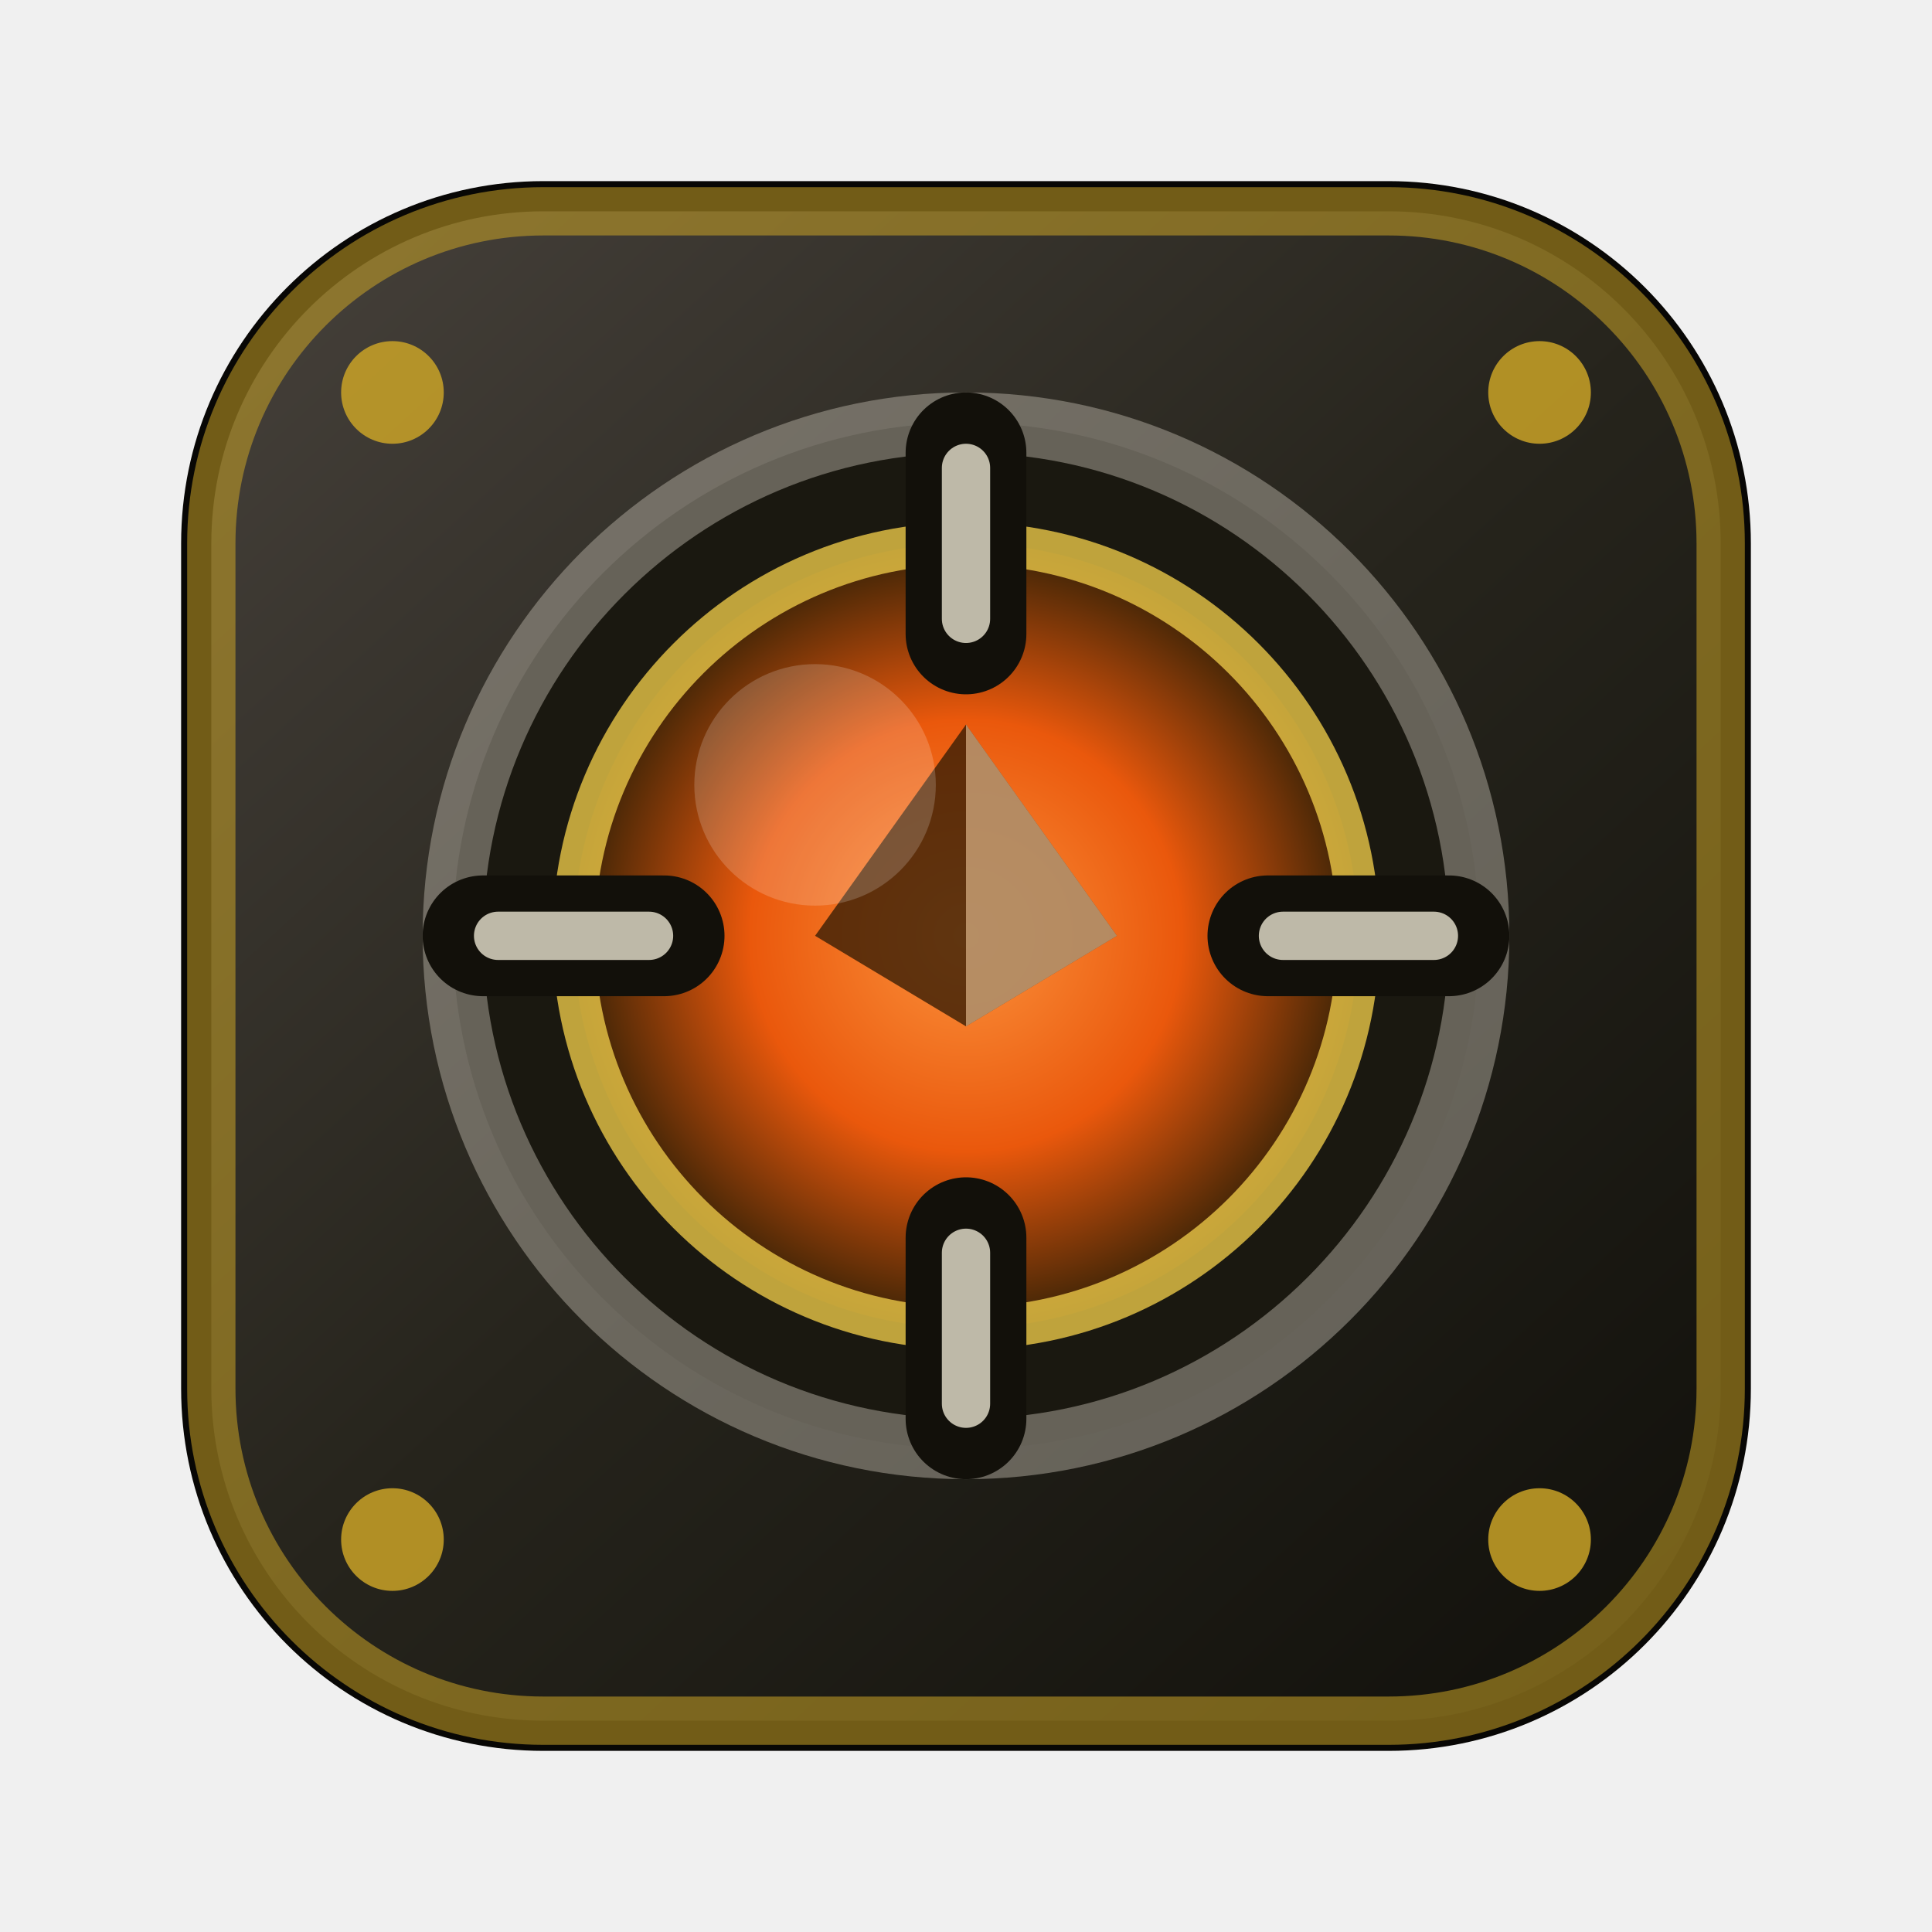
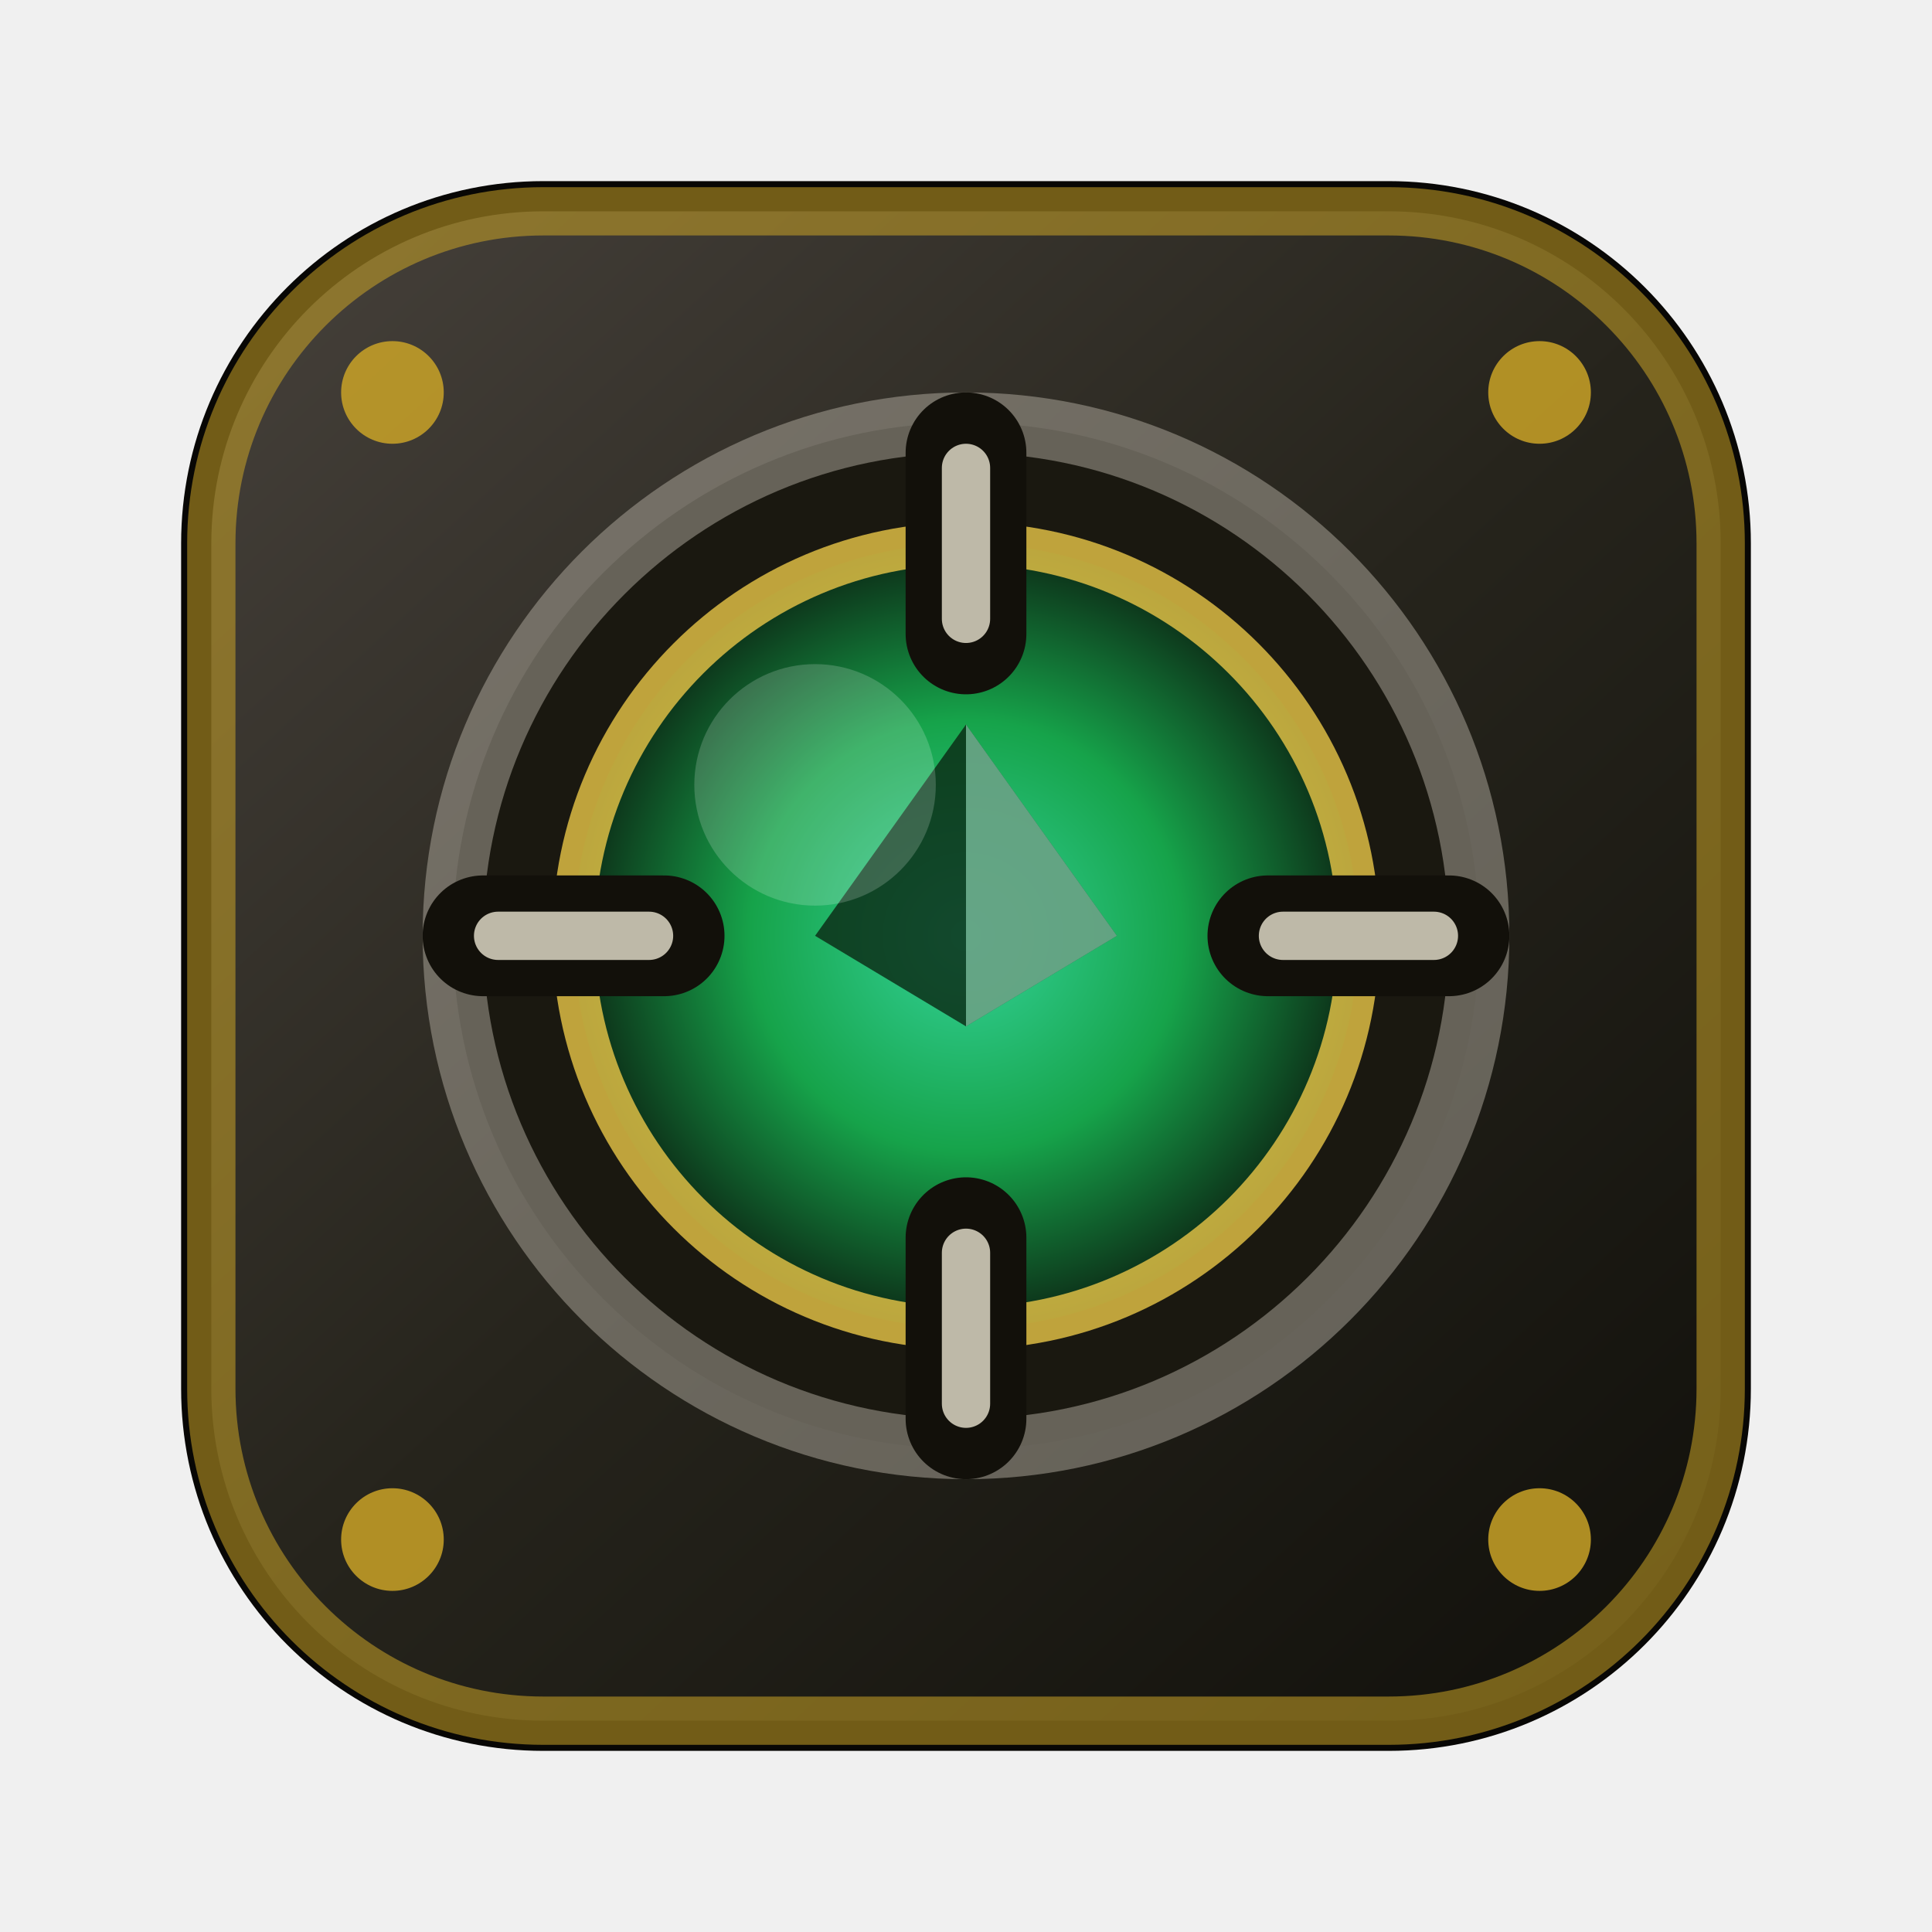
<svg xmlns="http://www.w3.org/2000/svg" viewBox="0 0 64 64">
  <defs>
    <linearGradient id="vPl" x1="10" y1="8" x2="54" y2="56" gradientUnits="userSpaceOnUse">
      <stop offset="0" stop-color="#443f39" />
      <stop offset=".5" stop-color="#26241c" />
      <stop offset="1" stop-color="#12110c" />
    </linearGradient>
    <radialGradient id="vCore" cx="32" cy="31" r="13" gradientUnits="userSpaceOnUse">
-       <stop offset="0" stop-color="#fb923c" />
-       <stop offset=".55" stop-color="#ea580c" />
-       <stop offset="1" stop-color="#3a2306" />
+       <stop offset="0" stop-color="#34d399" />
+       <stop offset=".55" stop-color="#16a34a" />
+       <stop offset="1" stop-color="#0c2b16" />
    </radialGradient>
  </defs>
  <rect x="6" y="6" width="52" height="52" rx="12" fill="#080705" />
  <rect x="7" y="7" width="50" height="50" rx="11" fill="url(#vPl)" stroke="#c9a227" stroke-opacity=".55" stroke-width="1.6" />
  <g fill="#c9a227" opacity=".85">
    <circle cx="13" cy="13" r="1.7" />
    <circle cx="51" cy="13" r="1.7" />
    <circle cx="13" cy="51" r="1.7" />
    <circle cx="51" cy="51" r="1.7" />
  </g>
  <circle cx="32" cy="31" r="17" fill="#1a1810" stroke="#b3aca1" stroke-opacity=".5" stroke-width="2" />
  <circle cx="32" cy="31" r="13" fill="url(#vCore)" />
  <circle cx="32" cy="31" r="13" fill="none" stroke="#E8C547" stroke-width="1.4" opacity=".8" />
  <g stroke="#12100a" stroke-width="4" stroke-linecap="round">
    <line x1="32" y1="15" x2="32" y2="21" />
    <line x1="32" y1="41" x2="32" y2="47" />
    <line x1="16" y1="31" x2="22" y2="31" />
    <line x1="42" y1="31" x2="48" y2="31" />
  </g>
  <g stroke="#E8E3CF" stroke-width="1.6" stroke-linecap="round" opacity=".8">
    <line x1="32" y1="15.5" x2="32" y2="20.5" />
    <line x1="32" y1="41.5" x2="32" y2="46.5" />
    <line x1="16.5" y1="31" x2="21.5" y2="31" />
    <line x1="42.5" y1="31" x2="47.5" y2="31" />
  </g>
-   <path d="M32 24l5 7-5 3-5-3z" fill="#3a1e05" opacity=".8" />
-   <path d="M32 24l5 7-5 3z" fill="#fed7aa" opacity=".55" />
+   <path d="M32 24l5 7-5 3-5-3z" fill="#0a2713" opacity=".8" />
+   <path d="M32 24l5 7-5 3z" fill="#a7f3d0" opacity=".55" />
  <circle cx="27" cy="26" r="4" fill="#fff" opacity=".18" />
</svg>
